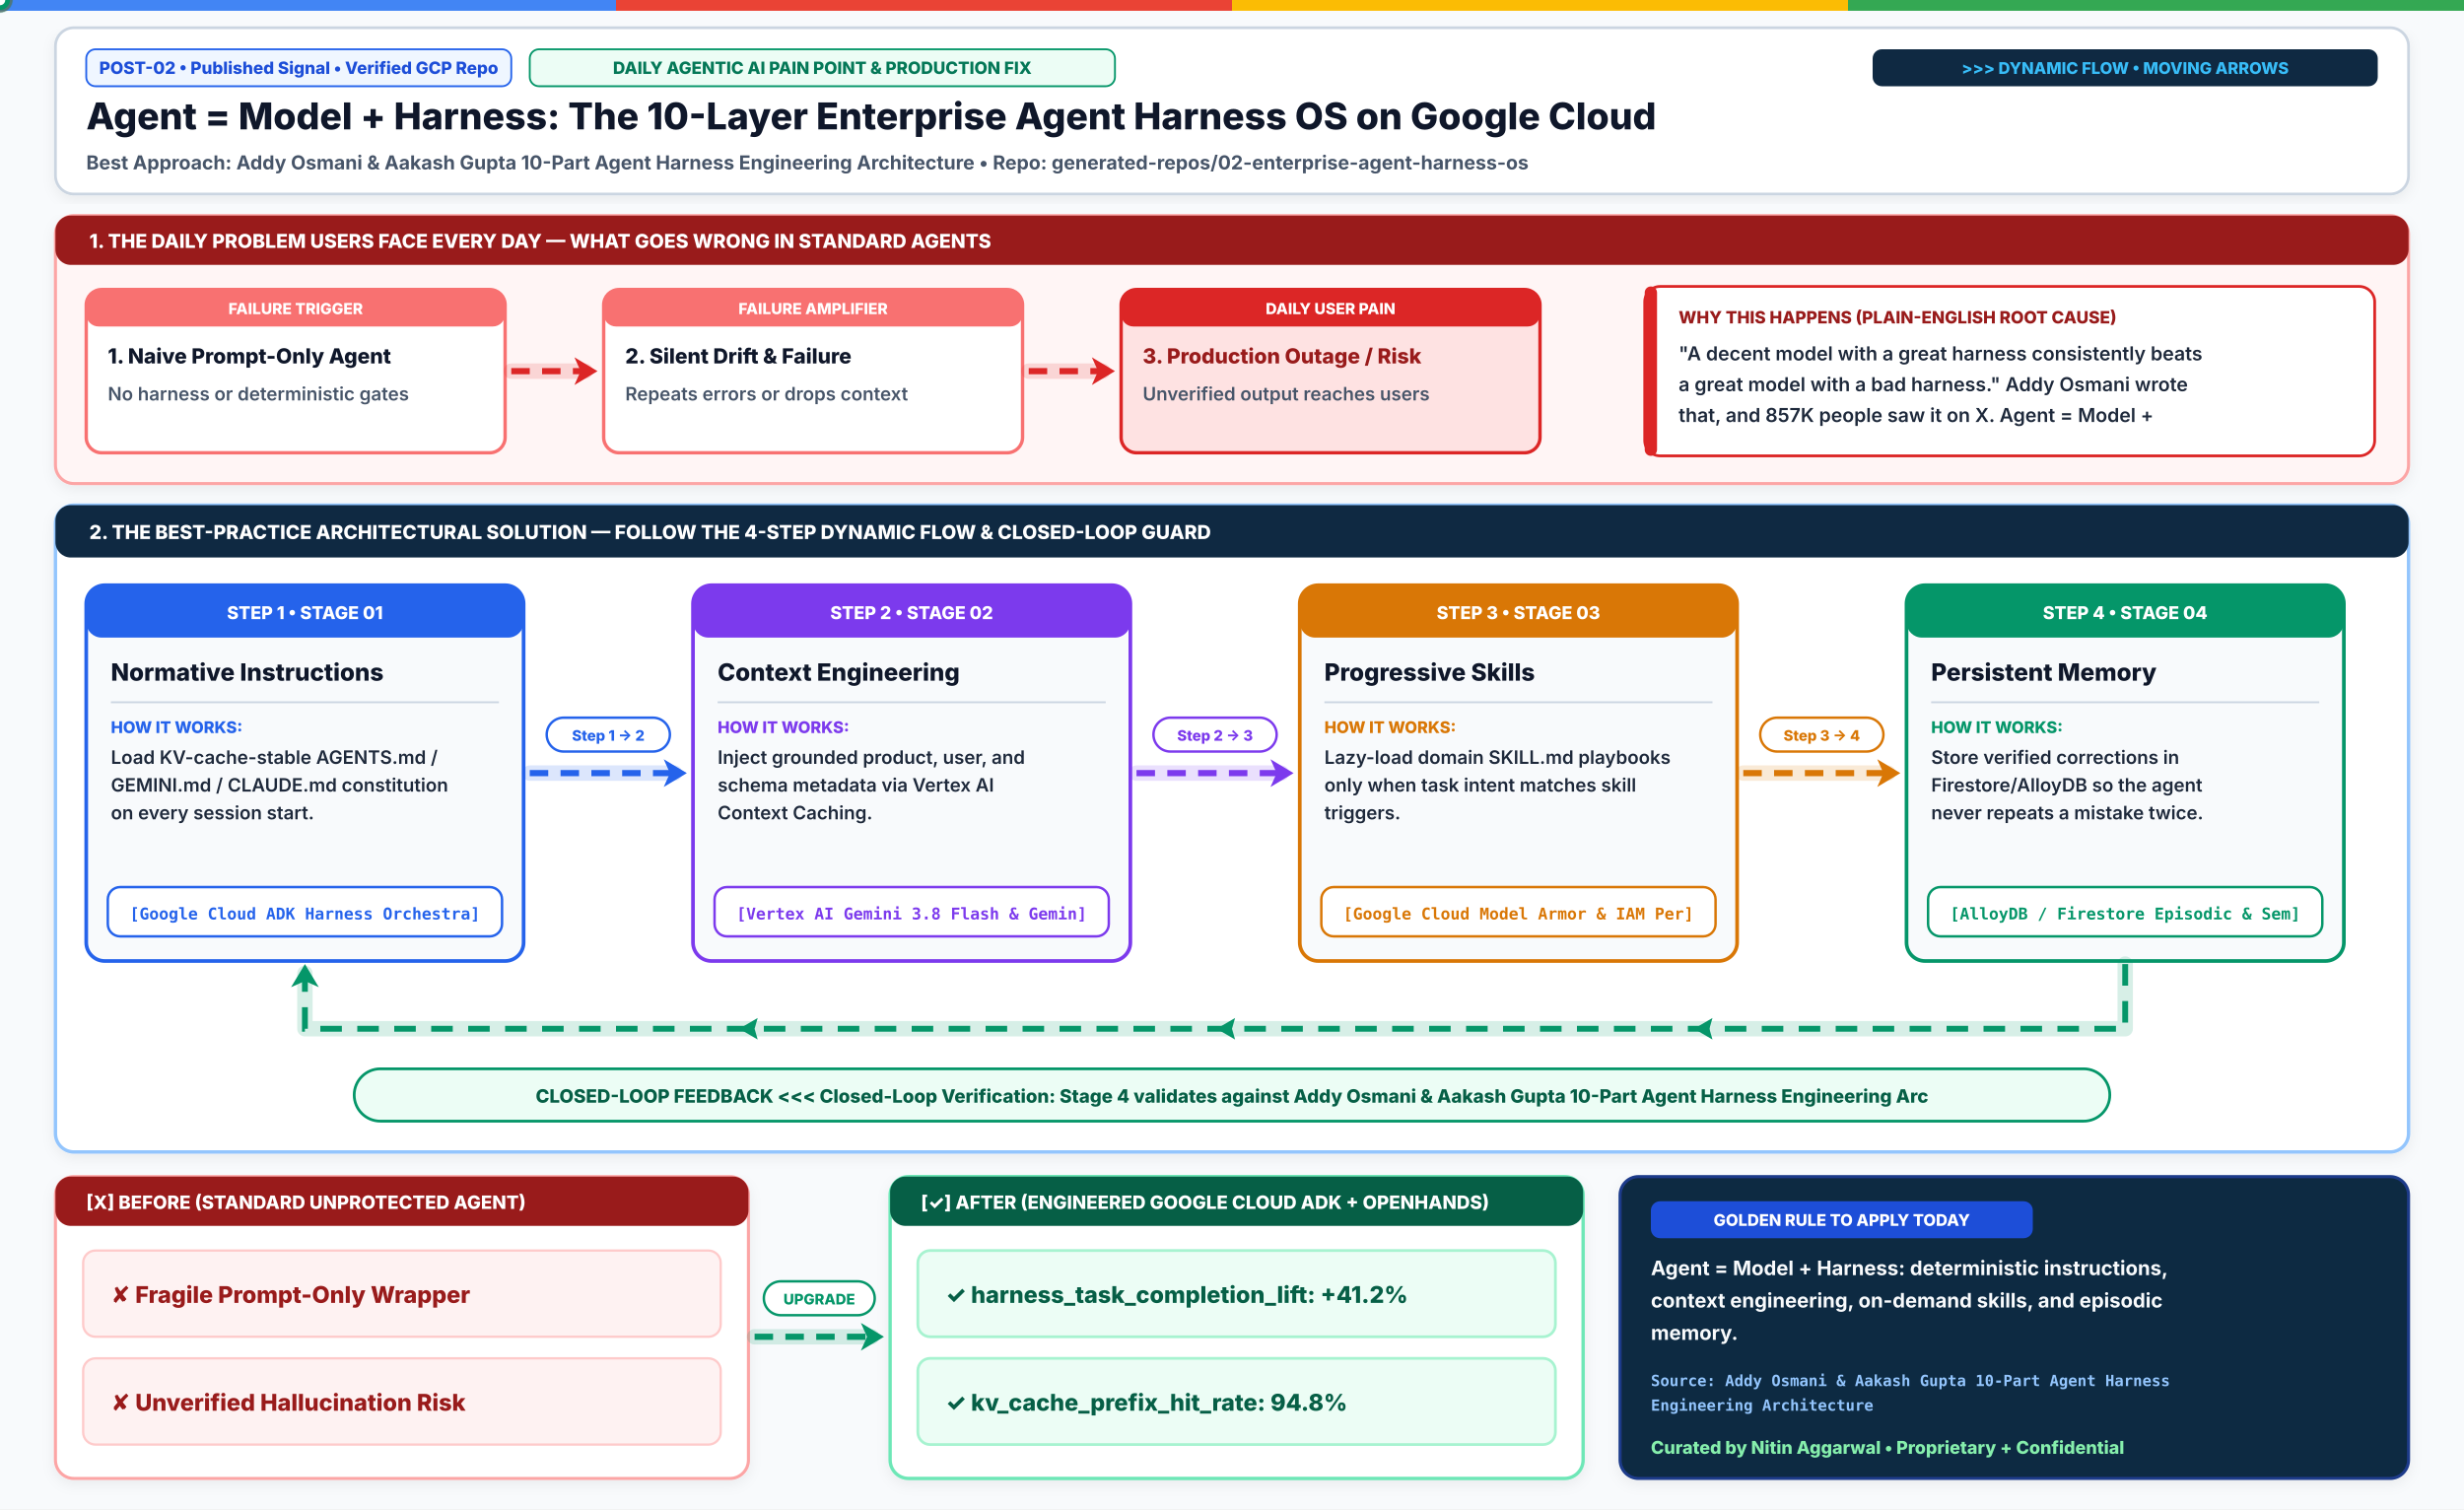
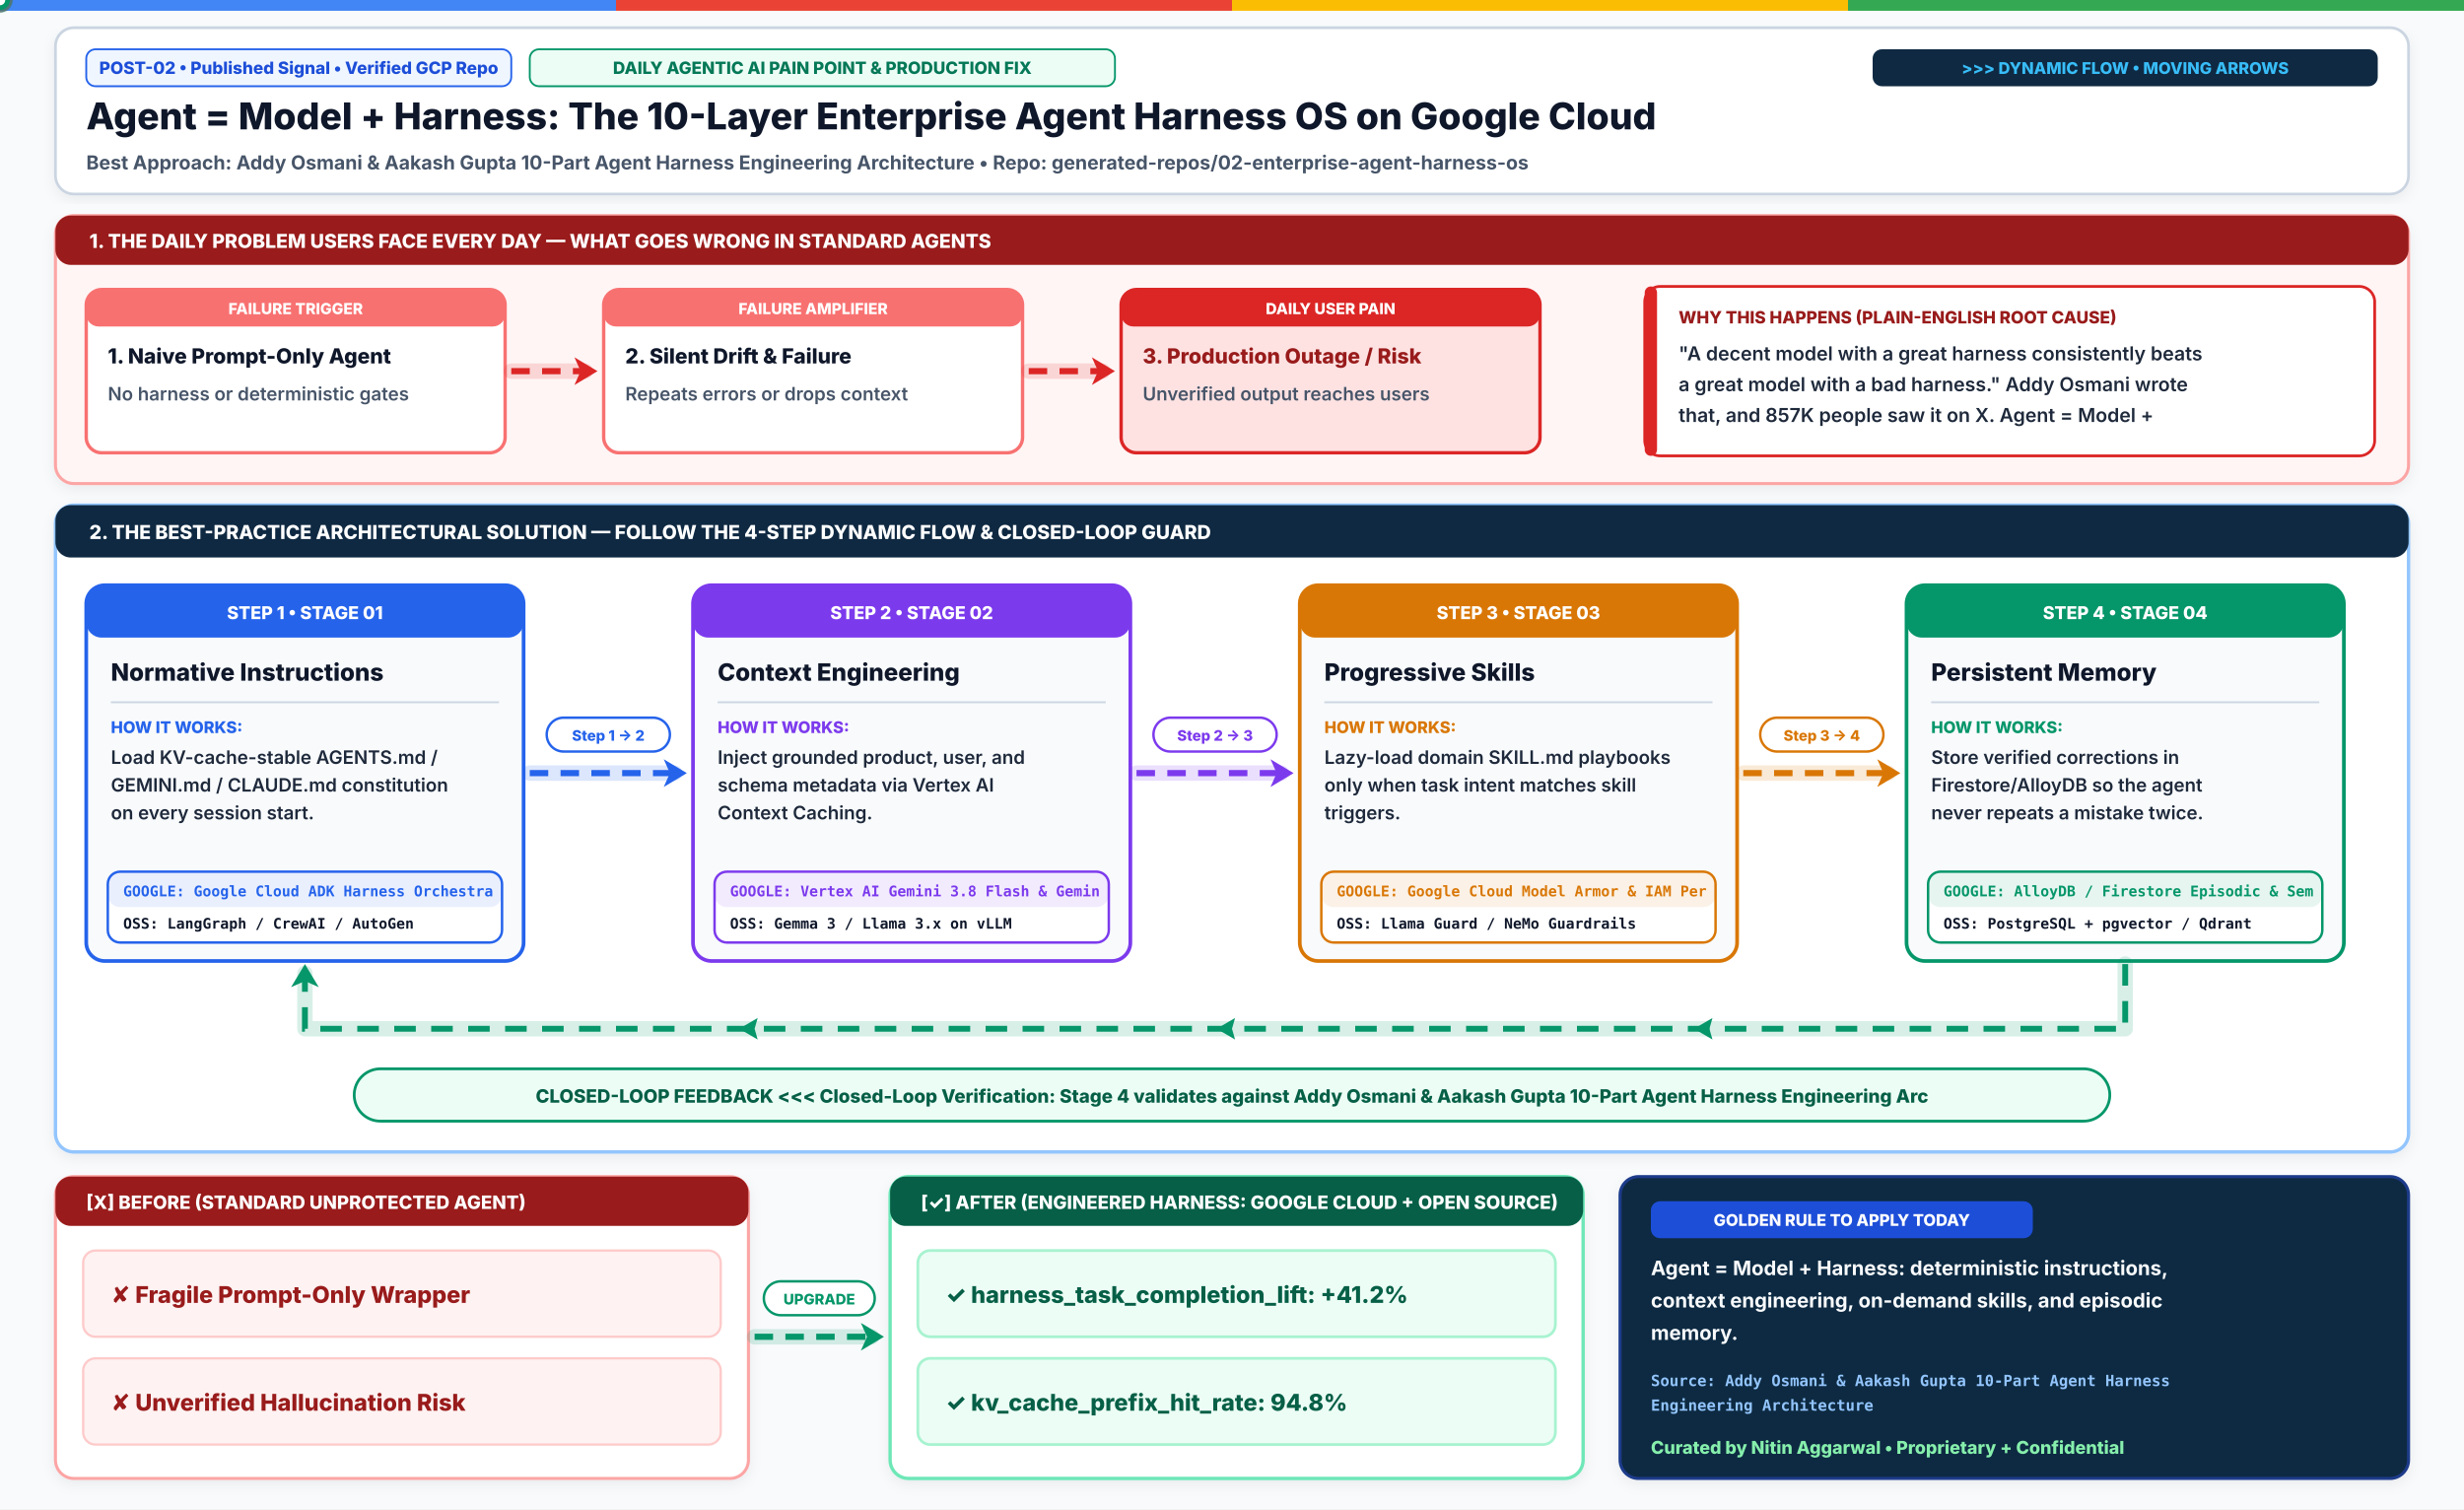
<svg xmlns="http://www.w3.org/2000/svg" viewBox="0 0 1600 980" width="1600" height="980">
  <defs>
    <filter id="cardShadow" x="-2%" y="-2%" width="104%" height="108%">
      <feDropShadow dx="0" dy="3" stdDeviation="4" flood-color="#0F172A" flood-opacity="0.06" />
    </filter>
    <style>
    @keyframes arrowStream {
      from { stroke-dashoffset: 40; }
      to   { stroke-dashoffset: 0; }
    }
    @keyframes returnStream {
      from { stroke-dashoffset: 0; }
      to   { stroke-dashoffset: 48; }
    }
    @keyframes pulseGlow {
      0%, 100% { stroke-width: 2.4px; }
      50%      { stroke-width: 4.2px; }
    }
    .moving-arrow-line {
      animation: arrowStream 1.0s linear infinite;
    }
    .moving-return-line {
      animation: returnStream 1.2s linear infinite;
    }
    .step-card-animated {
      animation: pulseGlow 2.4s ease-in-out infinite;
    }
  </style>
  </defs>
  <rect x="0" y="0" width="1600" height="980" fill="#F8FAFC" />
  <rect x="0" y="0" width="400" height="7" fill="#4285F4" />
  <rect x="400" y="0" width="400" height="7" fill="#EA4335" />
  <rect x="800" y="0" width="400" height="7" fill="#FBBC04" />
  <rect x="1200" y="0" width="400" height="7" fill="#34A853" />
  <rect x="36" y="18" width="1528" height="108" rx="12" fill="#FFFFFF" stroke="#CBD5E1" stroke-width="1.8" filter="url(#cardShadow)" />
  <rect x="56" y="32" width="276" height="24" rx="6" fill="#EFF6FF" stroke="#2563EB" stroke-width="1.2" />
  <text x="194" y="48" font-family="Inter, sans-serif" font-size="11" font-weight="800" fill="#1D4ED8" text-anchor="middle">POST-02 • Published Signal • Verified GCP Repo</text>
  <rect x="344" y="32" width="380" height="24" rx="6" fill="#ECFDF5" stroke="#059669" stroke-width="1.2" />
  <text x="534" y="48" font-family="Inter, sans-serif" font-size="11" font-weight="800" fill="#047857" text-anchor="middle">DAILY AGENTIC AI PAIN POINT &amp; PRODUCTION FIX</text>
  <rect x="1216" y="32" width="328" height="24" rx="6" fill="#0F2942" />
  <text x="1380" y="48" font-family="Inter, sans-serif" font-size="10.5" font-weight="800" fill="#38BDF8" text-anchor="middle">&gt;&gt;&gt; DYNAMIC FLOW • MOVING ARROWS</text>
  <text x="56" y="84" font-family="Inter, sans-serif" font-size="24" font-weight="800" fill="#0F172A">Agent = Model + Harness: The 10-Layer Enterprise Agent Harness OS on Google Cloud</text>
  <text x="56" y="110" font-family="Inter, sans-serif" font-size="12.5" font-weight="700" fill="#475569">Best Approach: Addy Osmani &amp; Aakash Gupta 10-Part Agent Harness Engineering Architecture  •  Repo: generated-repos/02-enterprise-agent-harness-os</text>
  <rect x="36" y="140" width="1528" height="174" rx="12" fill="#FFF5F5" stroke="#FCA5A5" stroke-width="2" filter="url(#cardShadow)" />
  <rect x="36" y="140" width="1528" height="32" rx="10" fill="#991B1B" />
  <text x="58" y="161" font-family="Inter, sans-serif" font-size="12.5" font-weight="800" fill="#FFFFFF">1. THE DAILY PROBLEM USERS FACE EVERY DAY — WHAT GOES WRONG IN STANDARD AGENTS</text>
  <rect x="56" y="188" width="272" height="106" rx="10" fill="#FFFFFF" stroke="#F87171" stroke-width="2.2" />
  <rect x="56" y="188" width="272" height="24" rx="8" fill="#F87171" />
  <text x="192" y="204" font-family="Inter, sans-serif" font-size="10" font-weight="800" fill="#FFFFFF" text-anchor="middle">FAILURE TRIGGER</text>
  <text x="70" y="236" font-family="Inter, sans-serif" font-size="13.5" font-weight="800" fill="#0F172A">1. Naive Prompt-Only Agent</text>
  <text x="70" y="260" font-family="Inter, sans-serif" font-size="12" font-weight="600" fill="#475569">No harness or deterministic gates</text>
  <line x1="332" y1="241" x2="380" y2="241" stroke="#DC2626" stroke-opacity="0.16" stroke-width="10" stroke-linecap="round" />
  <line x1="332" y1="241" x2="380" y2="241" class="moving-arrow-line" stroke="#DC2626" stroke-width="4" stroke-dasharray="12 8" stroke-dashoffset="0.0" />
  <polygon points="388,241 373,232 377,241 373,250" fill="#DC2626" />
  <path id="prob_arr_0_path" d="M 336 241 L 376 241" fill="none" stroke="none" />
  <g>
    <circle r="8" fill="#DC2626" fill-opacity="0.26" />
    <circle r="4.8" fill="#FFFFFF" stroke="#DC2626" stroke-width="2.8" />
    <animateMotion dur="1.3s" repeatCount="indefinite">
      <mpath href="#prob_arr_0_path" />
    </animateMotion>
  </g>
  <rect x="392" y="188" width="272" height="106" rx="10" fill="#FFFFFF" stroke="#F87171" stroke-width="2.2" />
  <rect x="392" y="188" width="272" height="24" rx="8" fill="#F87171" />
  <text x="528" y="204" font-family="Inter, sans-serif" font-size="10" font-weight="800" fill="#FFFFFF" text-anchor="middle">FAILURE AMPLIFIER</text>
  <text x="406" y="236" font-family="Inter, sans-serif" font-size="13.5" font-weight="800" fill="#0F172A">2. Silent Drift &amp; Failure</text>
  <text x="406" y="260" font-family="Inter, sans-serif" font-size="12" font-weight="600" fill="#475569">Repeats errors or drops context</text>
  <line x1="668" y1="241" x2="716" y2="241" stroke="#DC2626" stroke-opacity="0.16" stroke-width="10" stroke-linecap="round" />
  <line x1="668" y1="241" x2="716" y2="241" class="moving-arrow-line" stroke="#DC2626" stroke-width="4" stroke-dasharray="12 8" stroke-dashoffset="0.0" />
  <polygon points="724,241 709,232 713,241 709,250" fill="#DC2626" />
  <path id="prob_arr_1_path" d="M 672 241 L 712 241" fill="none" stroke="none" />
  <g>
    <circle r="8" fill="#DC2626" fill-opacity="0.26" />
    <circle r="4.8" fill="#FFFFFF" stroke="#DC2626" stroke-width="2.8" />
    <animateMotion dur="1.3s" repeatCount="indefinite">
      <mpath href="#prob_arr_1_path" />
    </animateMotion>
  </g>
  <rect x="728" y="188" width="272" height="106" rx="10" fill="#FEE2E2" stroke="#DC2626" stroke-width="2.2" />
  <rect x="728" y="188" width="272" height="24" rx="8" fill="#DC2626" />
  <text x="864" y="204" font-family="Inter, sans-serif" font-size="10" font-weight="800" fill="#FFFFFF" text-anchor="middle">DAILY USER PAIN</text>
  <text x="742" y="236" font-family="Inter, sans-serif" font-size="13.5" font-weight="800" fill="#991B1B">3. Production Outage / Risk</text>
  <text x="742" y="260" font-family="Inter, sans-serif" font-size="12" font-weight="600" fill="#475569">Unverified output reaches users</text>
  <rect x="1068" y="186" width="474" height="110" rx="10" fill="#FFFFFF" stroke="#DC2626" stroke-width="1.8" />
  <rect x="1068" y="186" width="8" height="110" rx="4" fill="#DC2626" />
  <text x="1090" y="210" font-family="Inter, sans-serif" font-size="11" font-weight="800" fill="#991B1B">WHY THIS HAPPENS (PLAIN-ENGLISH ROOT CAUSE)</text>
  <text x="1090" y="234" font-family="Inter, sans-serif" font-size="12.5" font-weight="600" fill="#1E293B">"A decent model with a great harness consistently beats</text>
  <text x="1090" y="254" font-family="Inter, sans-serif" font-size="12.5" font-weight="600" fill="#1E293B">a great model with a bad harness." Addy Osmani wrote</text>
  <text x="1090" y="274" font-family="Inter, sans-serif" font-size="12.5" font-weight="600" fill="#1E293B">that, and 857K people saw it on X. Agent = Model +</text>
  <rect x="36" y="328" width="1528" height="420" rx="12" fill="#FFFFFF" stroke="#93C5FD" stroke-width="2.2" filter="url(#cardShadow)" />
  <rect x="36" y="328" width="1528" height="34" rx="10" fill="#0F2942" />
  <text x="58" y="350" font-family="Inter, sans-serif" font-size="12.5" font-weight="800" fill="#FFFFFF">2. THE BEST-PRACTICE ARCHITECTURAL SOLUTION — FOLLOW THE 4-STEP DYNAMIC FLOW &amp; CLOSED-LOOP GUARD</text>
  <rect x="56" y="380" width="284" height="244" rx="12" class="step-card-animated" fill="#F8FAFC" stroke="#2563EB" stroke-width="2.4" />
  <rect x="56" y="380" width="284" height="34" rx="10" fill="#2563EB" />
  <text x="198" y="402" font-family="Inter, sans-serif" font-size="11.5" font-weight="800" fill="#FFFFFF" text-anchor="middle">STEP 1 • STAGE 01</text>
  <text x="72" y="442" font-family="Inter, sans-serif" font-size="15.5" font-weight="800" fill="#0F172A">Normative Instructions</text>
  <line x1="72" y1="456" x2="324" y2="456" stroke="#CBD5E1" stroke-width="1.2" />
  <text x="72" y="476" font-family="Inter, sans-serif" font-size="10.5" font-weight="800" fill="#2563EB">HOW IT WORKS:</text>
  <text x="72" y="496" font-family="Inter, sans-serif" font-size="12" font-weight="600" fill="#1E293B">Load KV-cache-stable AGENTS.md /</text>
  <text x="72" y="514" font-family="Inter, sans-serif" font-size="12" font-weight="600" fill="#1E293B">GEMINI.md / CLAUDE.md constitution</text>
  <text x="72" y="532" font-family="Inter, sans-serif" font-size="12" font-weight="600" fill="#1E293B">on every session start.</text>
-   <rect x="70" y="576" width="256" height="32" rx="8" fill="#FFFFFF" stroke="#2563EB" stroke-width="1.6" />
-   <text x="198" y="597" font-family="ui-monospace, monospace" font-size="10.5" font-weight="800" fill="#2563EB" text-anchor="middle">[Google Cloud ADK Harness Orchestra]</text>
+   <rect x="70" y="566" width="256" height="46" rx="8" fill="#FFFFFF" stroke="#2563EB" stroke-width="1.6" />
+   <rect x="70" y="566" width="256" height="23" rx="8" fill="#2563EB" fill-opacity="0.10" />
+   <text x="80" y="582" font-family="ui-monospace, monospace" font-size="9.5" font-weight="800" fill="#2563EB">GOOGLE: Google Cloud ADK Harness Orchestra</text>
+   <text x="80" y="603" font-family="ui-monospace, monospace" font-size="9.5" font-weight="800" fill="#0F172A">OSS: LangGraph / CrewAI / AutoGen</text>
  <line x1="344" y1="502" x2="438" y2="502" stroke="#2563EB" stroke-opacity="0.16" stroke-width="10" stroke-linecap="round" />
  <line x1="344" y1="502" x2="438" y2="502" class="moving-arrow-line" stroke="#2563EB" stroke-width="4" stroke-dasharray="12 8" stroke-dashoffset="0.0" />
  <polygon points="446,502 431,493 435,502 431,511" fill="#2563EB" />
  <rect x="355" y="466" width="80" height="22" rx="11" fill="#FFFFFF" stroke="#2563EB" stroke-width="1.6" />
  <text x="395" y="481" font-family="Inter, sans-serif" font-size="9.5" font-weight="800" fill="#2563EB" text-anchor="middle">Step 1 -&gt; 2</text>
  <path id="sol_arr_0_path" d="M 348 502 L 434 502" fill="none" stroke="none" />
  <g>
    <circle r="8" fill="#2563EB" fill-opacity="0.26" />
    <circle r="4.8" fill="#FFFFFF" stroke="#2563EB" stroke-width="2.8" />
    <animateMotion dur="1.5s" repeatCount="indefinite">
      <mpath href="#sol_arr_0_path" />
    </animateMotion>
  </g>
  <rect x="450" y="380" width="284" height="244" rx="12" class="step-card-animated" fill="#F8FAFC" stroke="#7C3AED" stroke-width="2.4" />
  <rect x="450" y="380" width="284" height="34" rx="10" fill="#7C3AED" />
  <text x="592" y="402" font-family="Inter, sans-serif" font-size="11.5" font-weight="800" fill="#FFFFFF" text-anchor="middle">STEP 2 • STAGE 02</text>
  <text x="466" y="442" font-family="Inter, sans-serif" font-size="15.5" font-weight="800" fill="#0F172A">Context Engineering</text>
  <line x1="466" y1="456" x2="718" y2="456" stroke="#CBD5E1" stroke-width="1.2" />
  <text x="466" y="476" font-family="Inter, sans-serif" font-size="10.5" font-weight="800" fill="#7C3AED">HOW IT WORKS:</text>
  <text x="466" y="496" font-family="Inter, sans-serif" font-size="12" font-weight="600" fill="#1E293B">Inject grounded product, user, and</text>
  <text x="466" y="514" font-family="Inter, sans-serif" font-size="12" font-weight="600" fill="#1E293B">schema metadata via Vertex AI</text>
  <text x="466" y="532" font-family="Inter, sans-serif" font-size="12" font-weight="600" fill="#1E293B">Context Caching.</text>
-   <rect x="464" y="576" width="256" height="32" rx="8" fill="#FFFFFF" stroke="#7C3AED" stroke-width="1.6" />
-   <text x="592" y="597" font-family="ui-monospace, monospace" font-size="10.5" font-weight="800" fill="#7C3AED" text-anchor="middle">[Vertex AI Gemini 3.8 Flash &amp; Gemin]</text>
+   <rect x="464" y="566" width="256" height="46" rx="8" fill="#FFFFFF" stroke="#7C3AED" stroke-width="1.6" />
+   <rect x="464" y="566" width="256" height="23" rx="8" fill="#7C3AED" fill-opacity="0.10" />
+   <text x="474" y="582" font-family="ui-monospace, monospace" font-size="9.5" font-weight="800" fill="#7C3AED">GOOGLE: Vertex AI Gemini 3.8 Flash &amp; Gemin</text>
+   <text x="474" y="603" font-family="ui-monospace, monospace" font-size="9.5" font-weight="800" fill="#0F172A">OSS: Gemma 3 / Llama 3.x on vLLM</text>
  <line x1="738" y1="502" x2="832" y2="502" stroke="#7C3AED" stroke-opacity="0.16" stroke-width="10" stroke-linecap="round" />
  <line x1="738" y1="502" x2="832" y2="502" class="moving-arrow-line" stroke="#7C3AED" stroke-width="4" stroke-dasharray="12 8" stroke-dashoffset="0.0" />
  <polygon points="840,502 825,493 829,502 825,511" fill="#7C3AED" />
  <rect x="749" y="466" width="80" height="22" rx="11" fill="#FFFFFF" stroke="#7C3AED" stroke-width="1.6" />
  <text x="789" y="481" font-family="Inter, sans-serif" font-size="9.5" font-weight="800" fill="#7C3AED" text-anchor="middle">Step 2 -&gt; 3</text>
  <path id="sol_arr_1_path" d="M 742 502 L 828 502" fill="none" stroke="none" />
  <g>
    <circle r="8" fill="#7C3AED" fill-opacity="0.26" />
    <circle r="4.8" fill="#FFFFFF" stroke="#7C3AED" stroke-width="2.8" />
    <animateMotion dur="1.5s" repeatCount="indefinite">
      <mpath href="#sol_arr_1_path" />
    </animateMotion>
  </g>
  <rect x="844" y="380" width="284" height="244" rx="12" class="step-card-animated" fill="#F8FAFC" stroke="#D97706" stroke-width="2.4" />
  <rect x="844" y="380" width="284" height="34" rx="10" fill="#D97706" />
  <text x="986" y="402" font-family="Inter, sans-serif" font-size="11.5" font-weight="800" fill="#FFFFFF" text-anchor="middle">STEP 3 • STAGE 03</text>
  <text x="860" y="442" font-family="Inter, sans-serif" font-size="15.5" font-weight="800" fill="#0F172A">Progressive Skills</text>
  <line x1="860" y1="456" x2="1112" y2="456" stroke="#CBD5E1" stroke-width="1.2" />
  <text x="860" y="476" font-family="Inter, sans-serif" font-size="10.5" font-weight="800" fill="#D97706">HOW IT WORKS:</text>
  <text x="860" y="496" font-family="Inter, sans-serif" font-size="12" font-weight="600" fill="#1E293B">Lazy-load domain SKILL.md playbooks</text>
  <text x="860" y="514" font-family="Inter, sans-serif" font-size="12" font-weight="600" fill="#1E293B">only when task intent matches skill</text>
  <text x="860" y="532" font-family="Inter, sans-serif" font-size="12" font-weight="600" fill="#1E293B">triggers.</text>
-   <rect x="858" y="576" width="256" height="32" rx="8" fill="#FFFFFF" stroke="#D97706" stroke-width="1.6" />
-   <text x="986" y="597" font-family="ui-monospace, monospace" font-size="10.5" font-weight="800" fill="#D97706" text-anchor="middle">[Google Cloud Model Armor &amp; IAM Per]</text>
+   <rect x="858" y="566" width="256" height="46" rx="8" fill="#FFFFFF" stroke="#D97706" stroke-width="1.6" />
+   <rect x="858" y="566" width="256" height="23" rx="8" fill="#D97706" fill-opacity="0.10" />
+   <text x="868" y="582" font-family="ui-monospace, monospace" font-size="9.5" font-weight="800" fill="#D97706">GOOGLE: Google Cloud Model Armor &amp; IAM Per</text>
+   <text x="868" y="603" font-family="ui-monospace, monospace" font-size="9.5" font-weight="800" fill="#0F172A">OSS: Llama Guard / NeMo Guardrails</text>
  <line x1="1132" y1="502" x2="1226" y2="502" stroke="#D97706" stroke-opacity="0.16" stroke-width="10" stroke-linecap="round" />
  <line x1="1132" y1="502" x2="1226" y2="502" class="moving-arrow-line" stroke="#D97706" stroke-width="4" stroke-dasharray="12 8" stroke-dashoffset="0.0" />
  <polygon points="1234,502 1219,493 1223,502 1219,511" fill="#D97706" />
  <rect x="1143" y="466" width="80" height="22" rx="11" fill="#FFFFFF" stroke="#D97706" stroke-width="1.6" />
  <text x="1183" y="481" font-family="Inter, sans-serif" font-size="9.5" font-weight="800" fill="#D97706" text-anchor="middle">Step 3 -&gt; 4</text>
  <path id="sol_arr_2_path" d="M 1136 502 L 1222 502" fill="none" stroke="none" />
  <g>
    <circle r="8" fill="#D97706" fill-opacity="0.26" />
    <circle r="4.8" fill="#FFFFFF" stroke="#D97706" stroke-width="2.8" />
    <animateMotion dur="1.5s" repeatCount="indefinite">
      <mpath href="#sol_arr_2_path" />
    </animateMotion>
  </g>
  <rect x="1238" y="380" width="284" height="244" rx="12" class="step-card-animated" fill="#F8FAFC" stroke="#059669" stroke-width="2.4" />
  <rect x="1238" y="380" width="284" height="34" rx="10" fill="#059669" />
  <text x="1380" y="402" font-family="Inter, sans-serif" font-size="11.5" font-weight="800" fill="#FFFFFF" text-anchor="middle">STEP 4 • STAGE 04</text>
  <text x="1254" y="442" font-family="Inter, sans-serif" font-size="15.5" font-weight="800" fill="#0F172A">Persistent Memory</text>
  <line x1="1254" y1="456" x2="1506" y2="456" stroke="#CBD5E1" stroke-width="1.2" />
  <text x="1254" y="476" font-family="Inter, sans-serif" font-size="10.5" font-weight="800" fill="#059669">HOW IT WORKS:</text>
  <text x="1254" y="496" font-family="Inter, sans-serif" font-size="12" font-weight="600" fill="#1E293B">Store verified corrections in</text>
  <text x="1254" y="514" font-family="Inter, sans-serif" font-size="12" font-weight="600" fill="#1E293B">Firestore/AlloyDB so the agent</text>
  <text x="1254" y="532" font-family="Inter, sans-serif" font-size="12" font-weight="600" fill="#1E293B">never repeats a mistake twice.</text>
-   <rect x="1252" y="576" width="256" height="32" rx="8" fill="#FFFFFF" stroke="#059669" stroke-width="1.6" />
-   <text x="1380" y="597" font-family="ui-monospace, monospace" font-size="10.5" font-weight="800" fill="#059669" text-anchor="middle">[AlloyDB / Firestore Episodic &amp; Sem]</text>
+   <rect x="1252" y="566" width="256" height="46" rx="8" fill="#FFFFFF" stroke="#059669" stroke-width="1.6" />
+   <rect x="1252" y="566" width="256" height="23" rx="8" fill="#059669" fill-opacity="0.10" />
+   <text x="1262" y="582" font-family="ui-monospace, monospace" font-size="9.5" font-weight="800" fill="#059669">GOOGLE: AlloyDB / Firestore Episodic &amp; Sem</text>
+   <text x="1262" y="603" font-family="ui-monospace, monospace" font-size="9.5" font-weight="800" fill="#0F172A">OSS: PostgreSQL + pgvector / Qdrant</text>
  <path d="M 1380 626 L 1380 668 L 198 668 L 198 632" fill="none" stroke="#059669" stroke-opacity="0.16" stroke-width="10" stroke-linecap="round" stroke-linejoin="round" />
  <path id="closed_loop_return_path" d="M 1380 626 L 1380 668 L 198 668 L 198 632" class="moving-return-line" fill="none" stroke="#059669" stroke-width="3.8" stroke-dasharray="14 10" stroke-dashoffset="0.0" />
  <polygon points="198,626 189,641 198,637 207,641" fill="#059669" />
  <polygon points="480,668 492,661 490,668 492,675" fill="#059669" />
  <polygon points="790,668 802,661 800,668 802,675" fill="#059669" />
  <polygon points="1100,668 1112,661 1110,668 1112,675" fill="#059669" />
  <rect x="230" y="694" width="1140" height="34" rx="17" fill="#ECFDF5" stroke="#059669" stroke-width="1.8" />
  <text x="800" y="716" font-family="Inter, sans-serif" font-size="12" font-weight="800" fill="#065F46" text-anchor="middle">CLOSED-LOOP FEEDBACK &lt;&lt;&lt; Closed-Loop Verification: Stage 4 validates against Addy Osmani &amp; Aakash Gupta 10-Part Agent Harness Engineering Arc</text>
  <g>
    <circle r="8.5" fill="#059669" fill-opacity="0.26" />
    <circle r="5" fill="#FFFFFF" stroke="#059669" stroke-width="2.8" />
    <animateMotion dur="2.8s" repeatCount="indefinite">
      <mpath href="#closed_loop_return_path" />
    </animateMotion>
  </g>
  <rect x="36" y="764" width="450" height="196" rx="12" fill="#FFFFFF" stroke="#FCA5A5" stroke-width="2" filter="url(#cardShadow)" />
  <rect x="36" y="764" width="450" height="32" rx="10" fill="#991B1B" />
  <text x="56" y="785" font-family="Inter, sans-serif" font-size="12" font-weight="800" fill="#FFFFFF">[X] BEFORE (STANDARD UNPROTECTED AGENT)</text>
  <rect x="54" y="812" width="414" height="56" rx="8" fill="#FEF2F2" stroke="#FECACA" stroke-width="1.5" />
  <text x="72" y="846" font-family="Inter, sans-serif" font-size="15" font-weight="800" fill="#991B1B">✘ Fragile Prompt-Only Wrapper</text>
  <rect x="54" y="882" width="414" height="56" rx="8" fill="#FEF2F2" stroke="#FECACA" stroke-width="1.5" />
  <text x="72" y="916" font-family="Inter, sans-serif" font-size="15" font-weight="800" fill="#991B1B">✘ Unverified Hallucination Risk</text>
  <line x1="490" y1="868" x2="566" y2="868" stroke="#059669" stroke-opacity="0.16" stroke-width="10" stroke-linecap="round" />
  <line x1="490" y1="868" x2="566" y2="868" class="moving-arrow-line" stroke="#059669" stroke-width="4" stroke-dasharray="12 8" stroke-dashoffset="0.0" />
  <polygon points="574,868 559,859 563,868 559,877" fill="#059669" />
  <rect x="496" y="832" width="72" height="22" rx="11" fill="#FFFFFF" stroke="#059669" stroke-width="1.6" />
  <text x="532" y="847" font-family="Inter, sans-serif" font-size="9.5" font-weight="800" fill="#059669" text-anchor="middle">UPGRADE</text>
  <path id="ba_transform_arr_path" d="M 494 868 L 562 868" fill="none" stroke="none" />
  <g>
    <circle r="8" fill="#059669" fill-opacity="0.26" />
    <circle r="4.8" fill="#FFFFFF" stroke="#059669" stroke-width="2.8" />
    <animateMotion dur="1.2s" repeatCount="indefinite">
      <mpath href="#ba_transform_arr_path" />
    </animateMotion>
  </g>
  <rect x="578" y="764" width="450" height="196" rx="12" fill="#FFFFFF" stroke="#6EE7B7" stroke-width="2.2" filter="url(#cardShadow)" />
  <rect x="578" y="764" width="450" height="32" rx="10" fill="#065F46" />
-   <text x="598" y="785" font-family="Inter, sans-serif" font-size="12" font-weight="800" fill="#FFFFFF">[✓] AFTER (ENGINEERED GOOGLE CLOUD ADK + OPENHANDS)</text>
+   <text x="598" y="785" font-family="Inter, sans-serif" font-size="12" font-weight="800" fill="#FFFFFF">[✓] AFTER (ENGINEERED HARNESS: GOOGLE CLOUD + OPEN SOURCE)</text>
  <rect x="596" y="812" width="414" height="56" rx="8" fill="#ECFDF5" stroke="#A7F3D0" stroke-width="1.8" />
  <text x="614" y="846" font-family="Inter, sans-serif" font-size="15" font-weight="800" fill="#065F46">✓ harness_task_completion_lift: +41.2%</text>
  <rect x="596" y="882" width="414" height="56" rx="8" fill="#ECFDF5" stroke="#A7F3D0" stroke-width="1.8" />
  <text x="614" y="916" font-family="Inter, sans-serif" font-size="15" font-weight="800" fill="#065F46">✓ kv_cache_prefix_hit_rate: 94.8%</text>
  <rect x="1052" y="764" width="512" height="196" rx="12" fill="#0F2942" stroke="#1E3A8A" stroke-width="2" filter="url(#cardShadow)" />
  <rect x="1072" y="780" width="248" height="24" rx="6" fill="#1D4ED8" />
  <text x="1196" y="796" font-family="Inter, sans-serif" font-size="10.5" font-weight="800" fill="#FFFFFF" text-anchor="middle">GOLDEN RULE TO APPLY TODAY</text>
  <text x="1072" y="828" font-family="Inter, sans-serif" font-size="13" font-weight="700" fill="#F8FAFC">Agent = Model + Harness: deterministic instructions,</text>
  <text x="1072" y="849" font-family="Inter, sans-serif" font-size="13" font-weight="700" fill="#F8FAFC">context engineering, on-demand skills, and episodic</text>
  <text x="1072" y="870" font-family="Inter, sans-serif" font-size="13" font-weight="700" fill="#F8FAFC">memory.</text>
  <text x="1072" y="900" font-family="ui-monospace, monospace" font-size="10" font-weight="700" fill="#93C5FD">Source: Addy Osmani &amp; Aakash Gupta 10-Part Agent Harness</text>
  <text x="1072" y="916" font-family="ui-monospace, monospace" font-size="10" font-weight="700" fill="#93C5FD">Engineering Architecture</text>
  <text x="1072" y="944" font-family="Inter, sans-serif" font-size="11.5" font-weight="800" fill="#86EFAC">Curated by Nitin Aggarwal  •  Proprietary + Confidential</text>
</svg>
